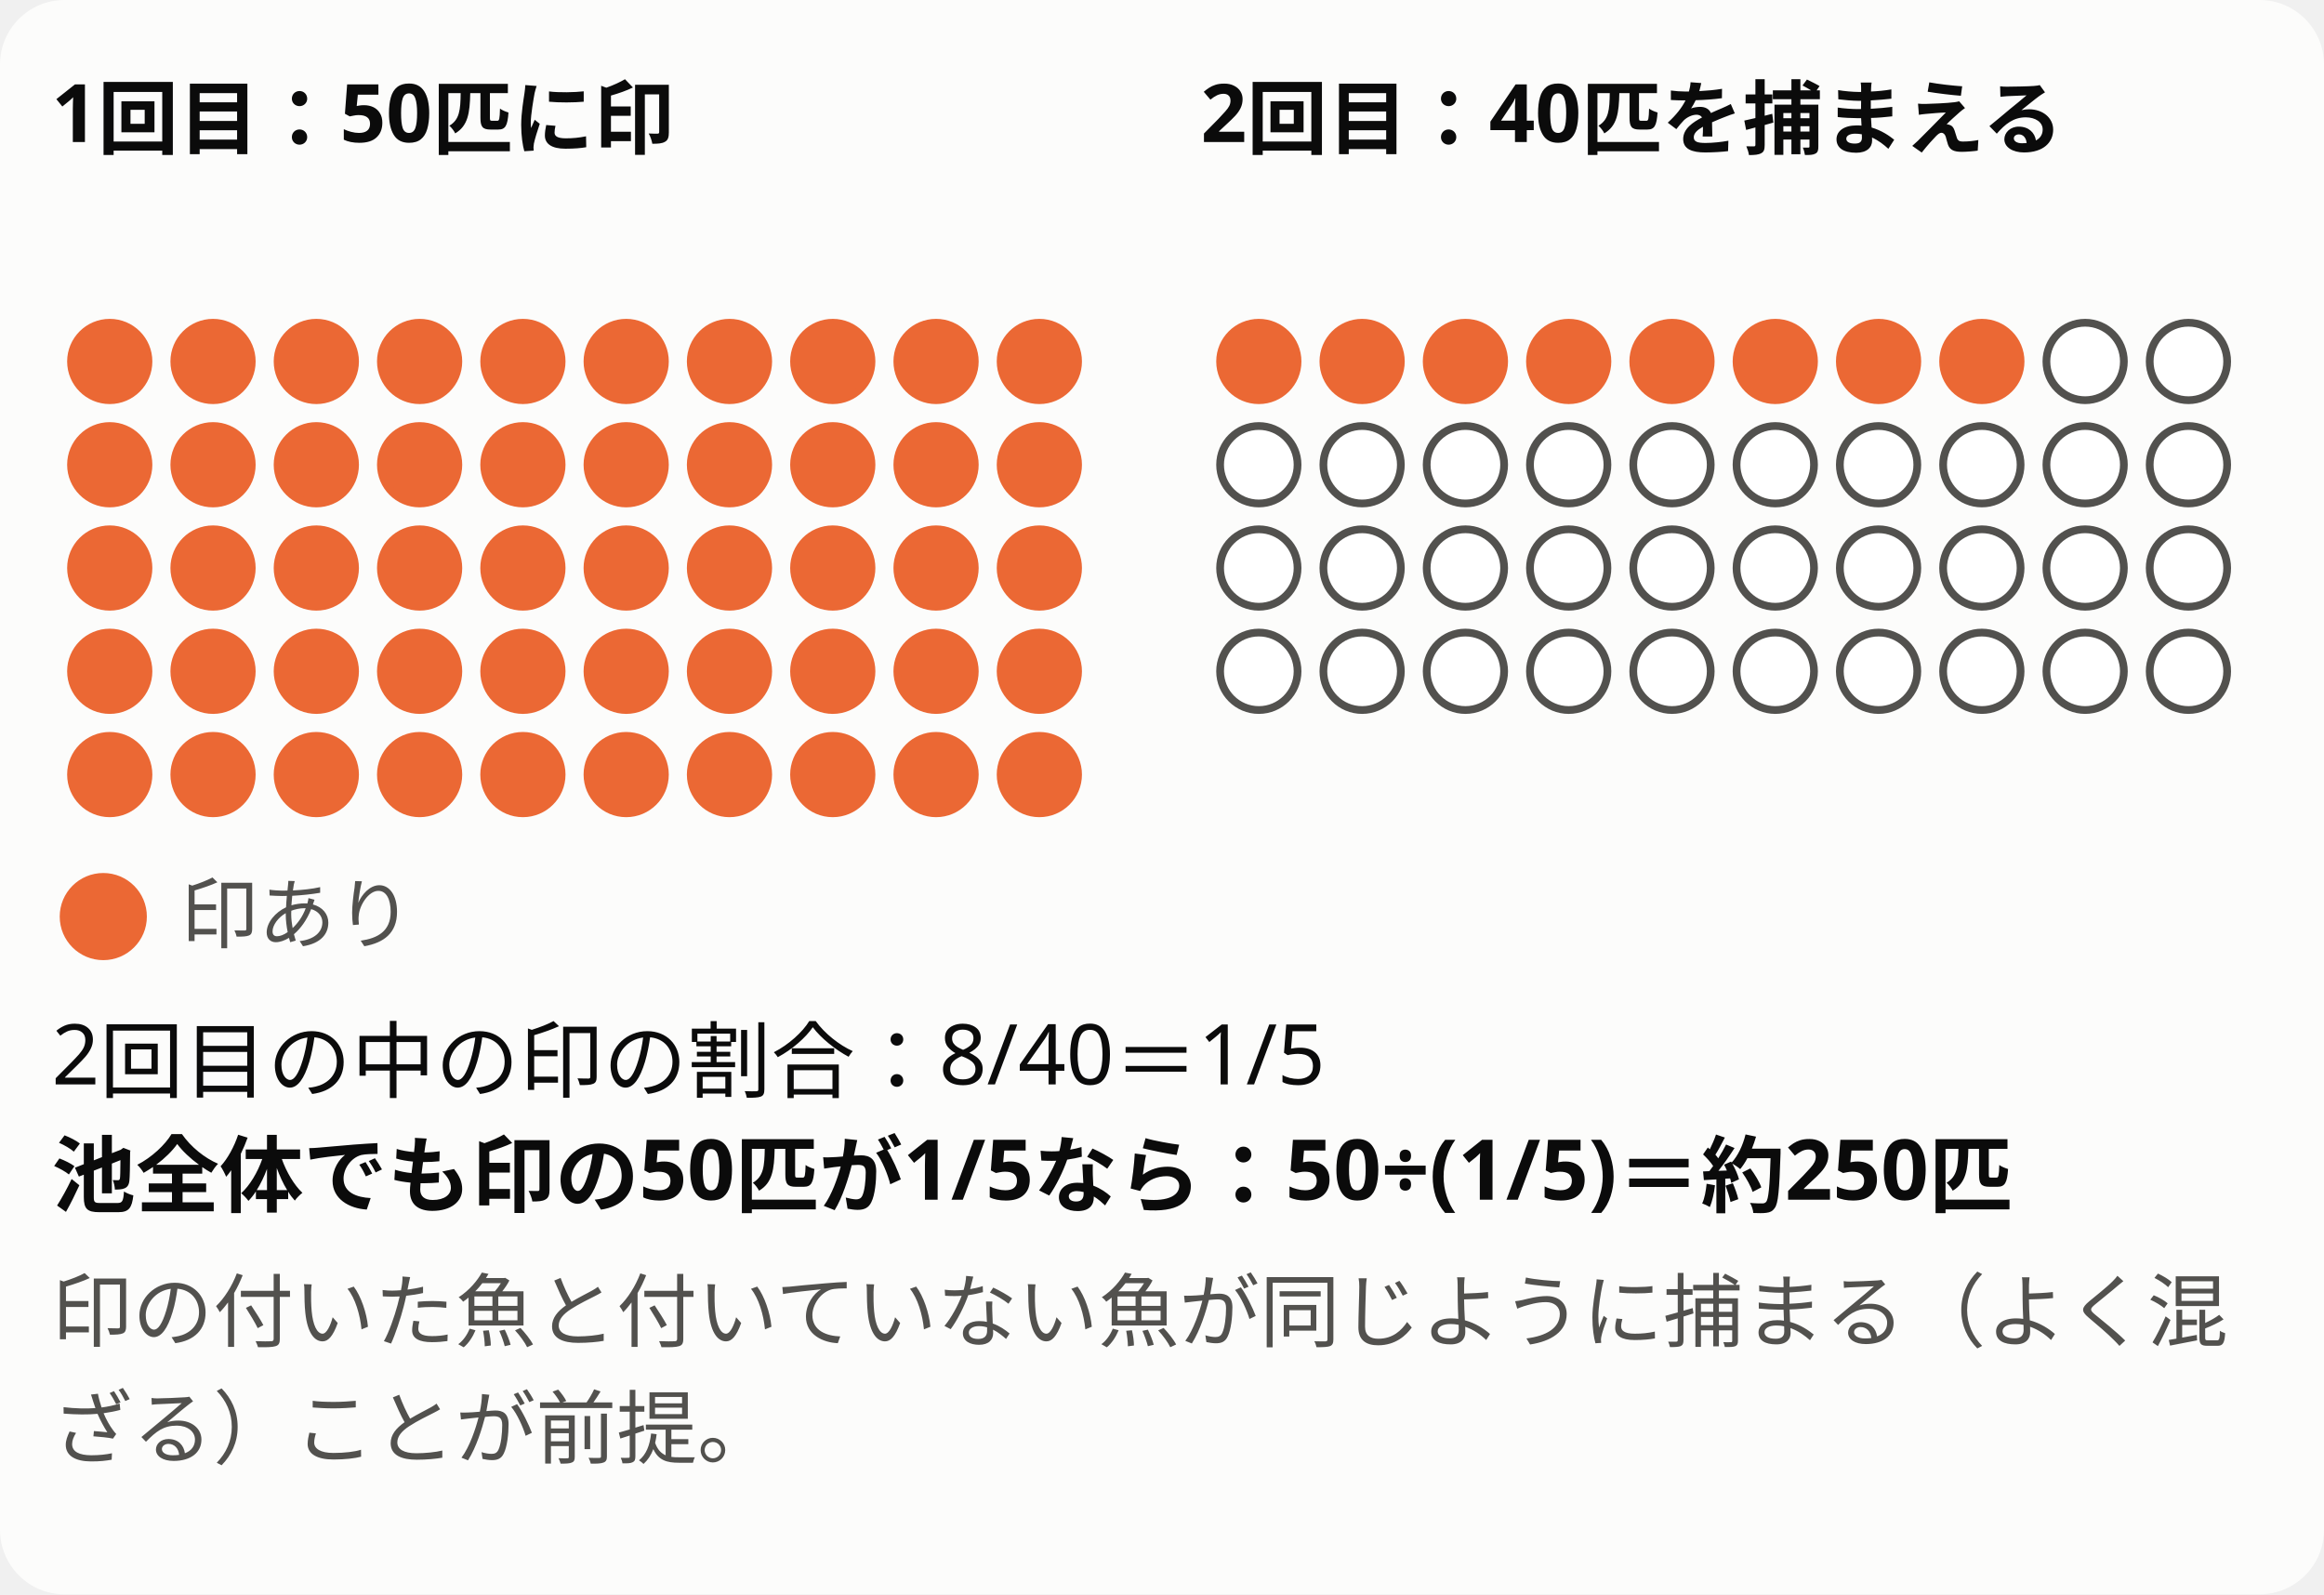
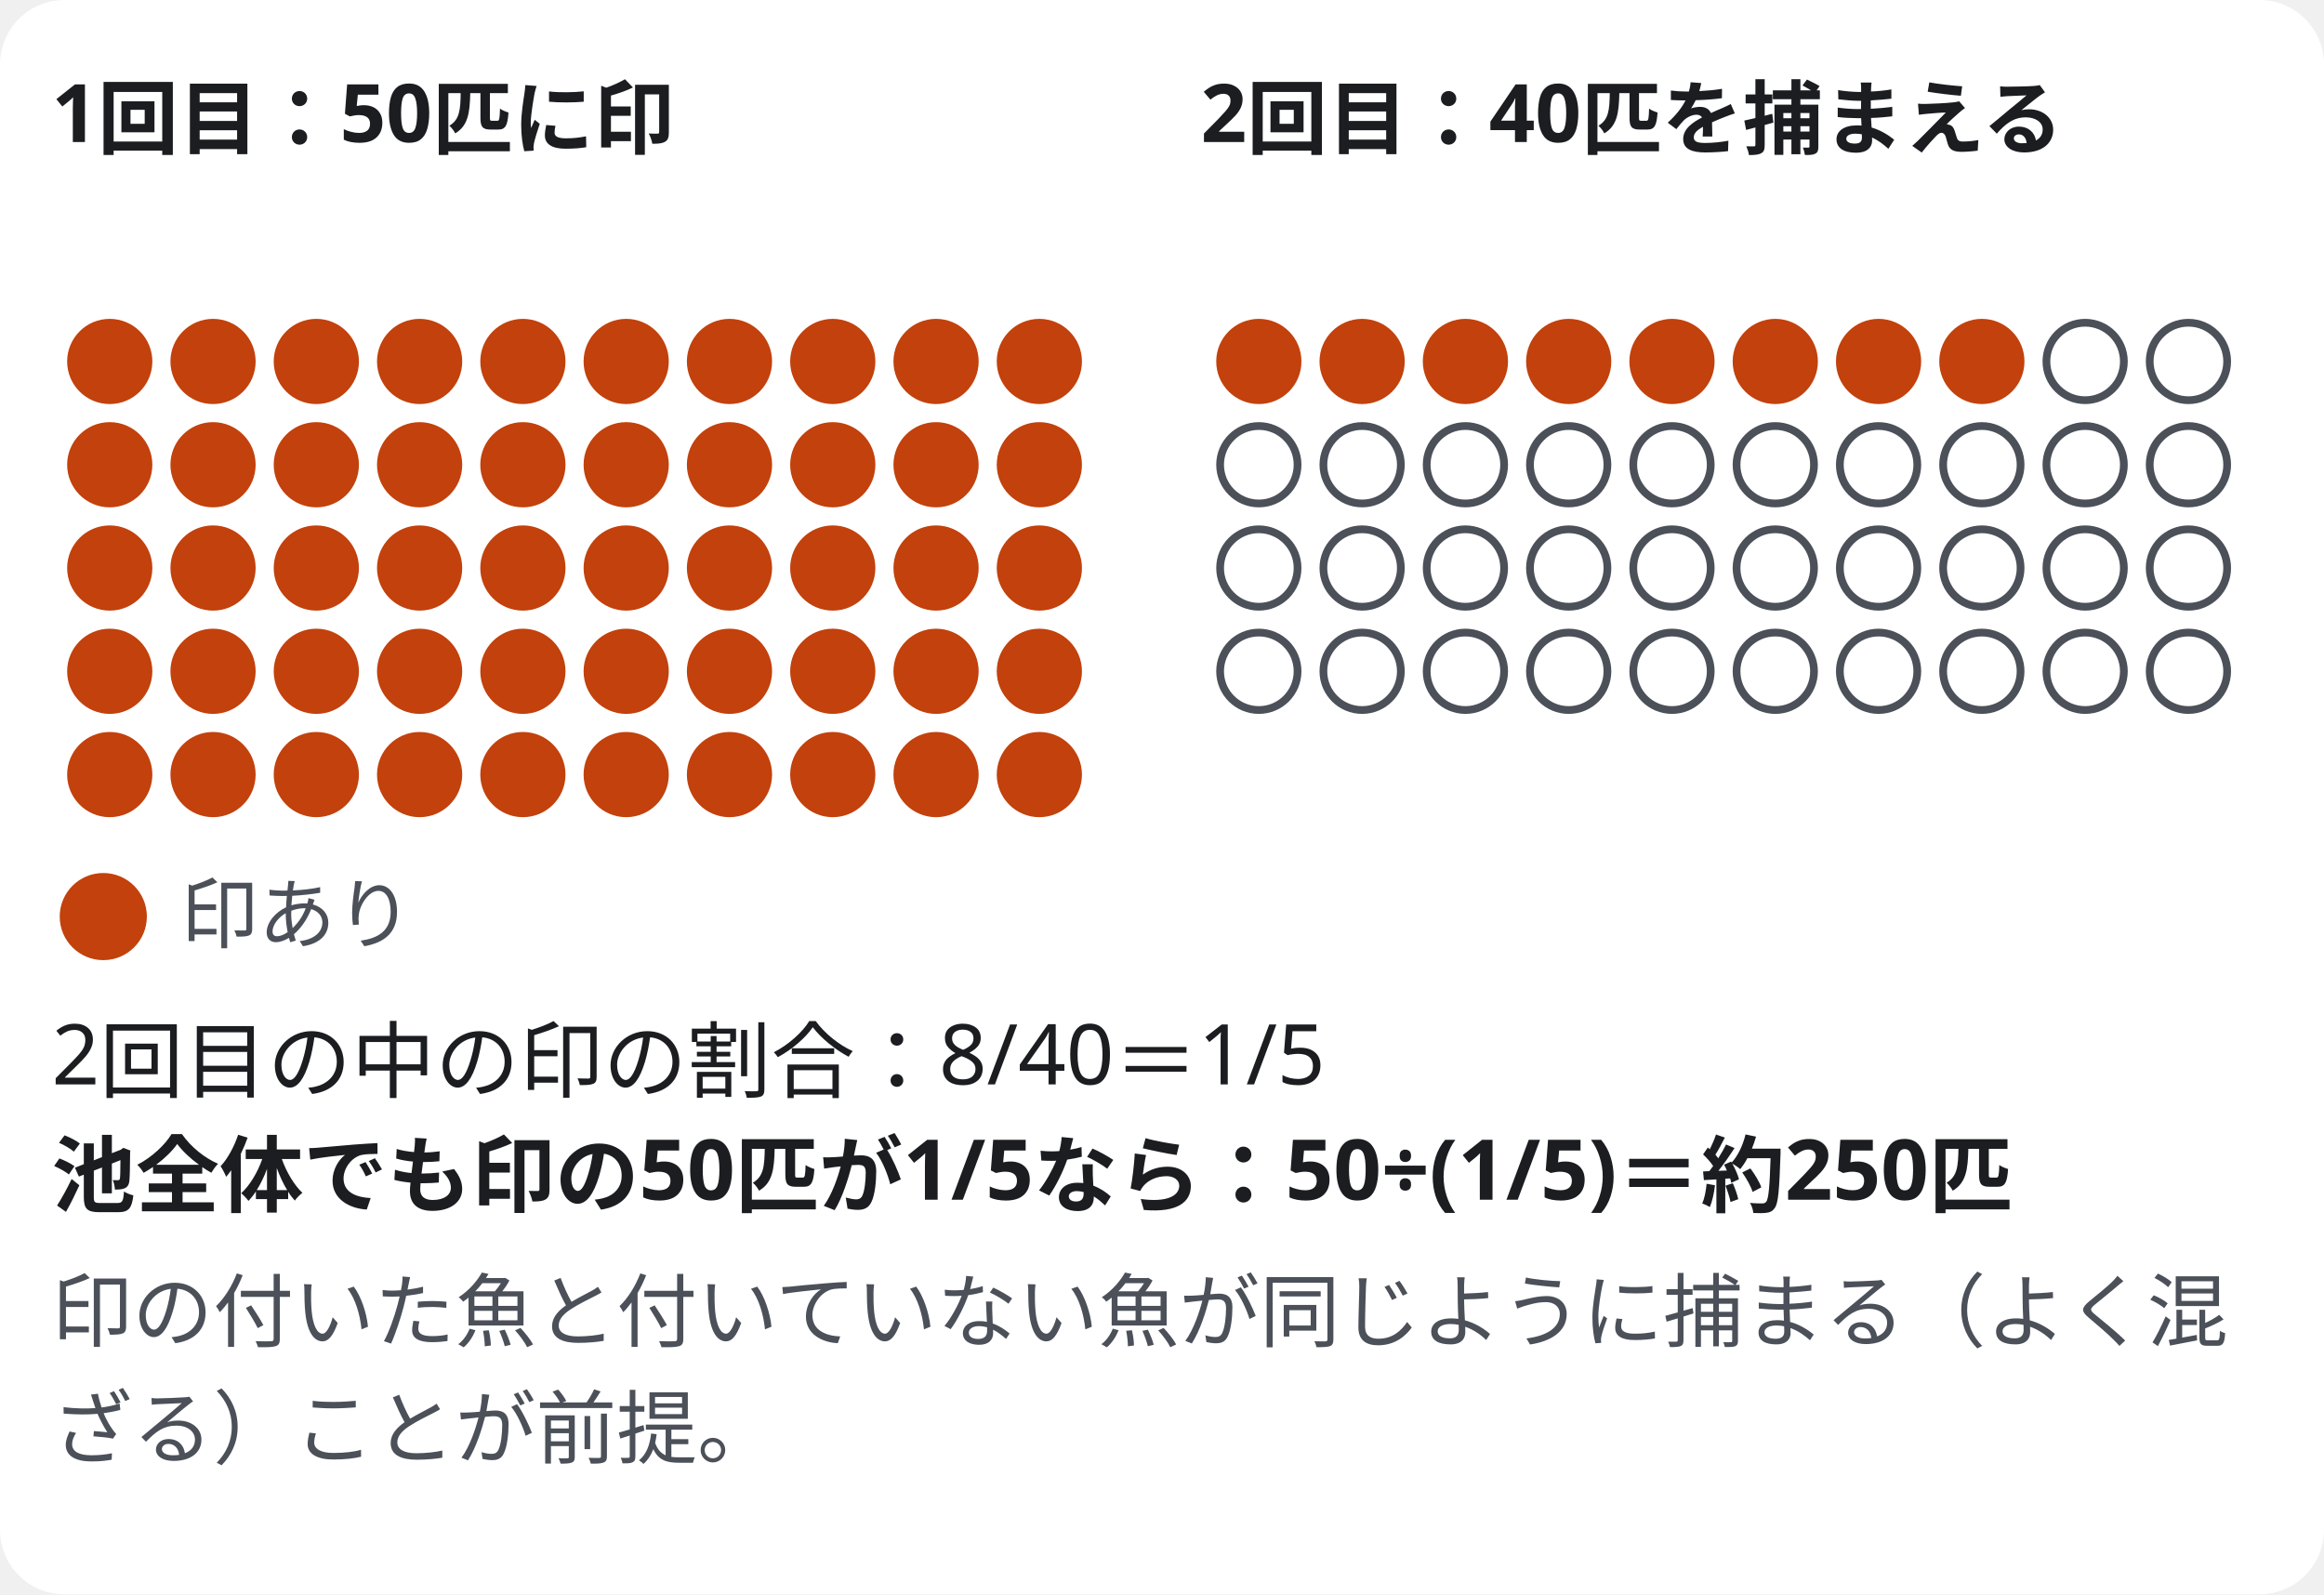
<svg xmlns="http://www.w3.org/2000/svg" viewBox="0 0 360 247" width="360" height="247" font-family="sans-serif">
-   <rect width="360" height="247" rx="10" fill="#fcfcfb" />
-   <text x="8" y="22" font-size="12.5" fill="#0b0b0b" text-anchor="start" font-weight="bold">1回目：50匹に印</text>
-   <circle cx="17" cy="56" r="6" fill="#eb6834" stroke="#eb6834" stroke-width="1.2" />
-   <circle cx="33" cy="56" r="6" fill="#eb6834" stroke="#eb6834" stroke-width="1.2" />
-   <circle cx="49" cy="56" r="6" fill="#eb6834" stroke="#eb6834" stroke-width="1.2" />
-   <circle cx="65" cy="56" r="6" fill="#eb6834" stroke="#eb6834" stroke-width="1.2" />
-   <circle cx="81" cy="56" r="6" fill="#eb6834" stroke="#eb6834" stroke-width="1.2" />
-   <circle cx="97" cy="56" r="6" fill="#eb6834" stroke="#eb6834" stroke-width="1.2" />
-   <circle cx="113" cy="56" r="6" fill="#eb6834" stroke="#eb6834" stroke-width="1.2" />
-   <circle cx="129" cy="56" r="6" fill="#eb6834" stroke="#eb6834" stroke-width="1.2" />
-   <circle cx="145" cy="56" r="6" fill="#eb6834" stroke="#eb6834" stroke-width="1.2" />
-   <circle cx="161" cy="56" r="6" fill="#eb6834" stroke="#eb6834" stroke-width="1.2" />
-   <circle cx="17" cy="72" r="6" fill="#eb6834" stroke="#eb6834" stroke-width="1.2" />
-   <circle cx="33" cy="72" r="6" fill="#eb6834" stroke="#eb6834" stroke-width="1.2" />
-   <circle cx="49" cy="72" r="6" fill="#eb6834" stroke="#eb6834" stroke-width="1.2" />
-   <circle cx="65" cy="72" r="6" fill="#eb6834" stroke="#eb6834" stroke-width="1.2" />
-   <circle cx="81" cy="72" r="6" fill="#eb6834" stroke="#eb6834" stroke-width="1.2" />
-   <circle cx="97" cy="72" r="6" fill="#eb6834" stroke="#eb6834" stroke-width="1.2" />
-   <circle cx="113" cy="72" r="6" fill="#eb6834" stroke="#eb6834" stroke-width="1.2" />
-   <circle cx="129" cy="72" r="6" fill="#eb6834" stroke="#eb6834" stroke-width="1.2" />
-   <circle cx="145" cy="72" r="6" fill="#eb6834" stroke="#eb6834" stroke-width="1.2" />
-   <circle cx="161" cy="72" r="6" fill="#eb6834" stroke="#eb6834" stroke-width="1.2" />
-   <circle cx="17" cy="88" r="6" fill="#eb6834" stroke="#eb6834" stroke-width="1.2" />
-   <circle cx="33" cy="88" r="6" fill="#eb6834" stroke="#eb6834" stroke-width="1.2" />
-   <circle cx="49" cy="88" r="6" fill="#eb6834" stroke="#eb6834" stroke-width="1.2" />
-   <circle cx="65" cy="88" r="6" fill="#eb6834" stroke="#eb6834" stroke-width="1.2" />
-   <circle cx="81" cy="88" r="6" fill="#eb6834" stroke="#eb6834" stroke-width="1.2" />
-   <circle cx="97" cy="88" r="6" fill="#eb6834" stroke="#eb6834" stroke-width="1.2" />
-   <circle cx="113" cy="88" r="6" fill="#eb6834" stroke="#eb6834" stroke-width="1.2" />
-   <circle cx="129" cy="88" r="6" fill="#eb6834" stroke="#eb6834" stroke-width="1.2" />
-   <circle cx="145" cy="88" r="6" fill="#eb6834" stroke="#eb6834" stroke-width="1.2" />
-   <circle cx="161" cy="88" r="6" fill="#eb6834" stroke="#eb6834" stroke-width="1.2" />
-   <circle cx="17" cy="104" r="6" fill="#eb6834" stroke="#eb6834" stroke-width="1.2" />
-   <circle cx="33" cy="104" r="6" fill="#eb6834" stroke="#eb6834" stroke-width="1.2" />
-   <circle cx="49" cy="104" r="6" fill="#eb6834" stroke="#eb6834" stroke-width="1.2" />
-   <circle cx="65" cy="104" r="6" fill="#eb6834" stroke="#eb6834" stroke-width="1.2" />
-   <circle cx="81" cy="104" r="6" fill="#eb6834" stroke="#eb6834" stroke-width="1.2" />
-   <circle cx="97" cy="104" r="6" fill="#eb6834" stroke="#eb6834" stroke-width="1.2" />
-   <circle cx="113" cy="104" r="6" fill="#eb6834" stroke="#eb6834" stroke-width="1.2" />
-   <circle cx="129" cy="104" r="6" fill="#eb6834" stroke="#eb6834" stroke-width="1.2" />
-   <circle cx="145" cy="104" r="6" fill="#eb6834" stroke="#eb6834" stroke-width="1.2" />
-   <circle cx="161" cy="104" r="6" fill="#eb6834" stroke="#eb6834" stroke-width="1.2" />
-   <circle cx="17" cy="120" r="6" fill="#eb6834" stroke="#eb6834" stroke-width="1.2" />
-   <circle cx="33" cy="120" r="6" fill="#eb6834" stroke="#eb6834" stroke-width="1.2" />
-   <circle cx="49" cy="120" r="6" fill="#eb6834" stroke="#eb6834" stroke-width="1.2" />
-   <circle cx="65" cy="120" r="6" fill="#eb6834" stroke="#eb6834" stroke-width="1.2" />
-   <circle cx="81" cy="120" r="6" fill="#eb6834" stroke="#eb6834" stroke-width="1.2" />
-   <circle cx="97" cy="120" r="6" fill="#eb6834" stroke="#eb6834" stroke-width="1.2" />
-   <circle cx="113" cy="120" r="6" fill="#eb6834" stroke="#eb6834" stroke-width="1.2" />
-   <circle cx="129" cy="120" r="6" fill="#eb6834" stroke="#eb6834" stroke-width="1.2" />
-   <circle cx="145" cy="120" r="6" fill="#eb6834" stroke="#eb6834" stroke-width="1.2" />
-   <circle cx="161" cy="120" r="6" fill="#eb6834" stroke="#eb6834" stroke-width="1.2" />
-   <text x="186" y="22" font-size="12.5" fill="#0b0b0b" text-anchor="start" font-weight="bold">2回目：40匹を捕まえる</text>
-   <circle cx="195" cy="56" r="6" fill="#eb6834" stroke="#eb6834" stroke-width="1.2" />
-   <circle cx="211" cy="56" r="6" fill="#eb6834" stroke="#eb6834" stroke-width="1.2" />
-   <circle cx="227" cy="56" r="6" fill="#eb6834" stroke="#eb6834" stroke-width="1.2" />
-   <circle cx="243" cy="56" r="6" fill="#eb6834" stroke="#eb6834" stroke-width="1.2" />
-   <circle cx="259" cy="56" r="6" fill="#eb6834" stroke="#eb6834" stroke-width="1.2" />
-   <circle cx="275" cy="56" r="6" fill="#eb6834" stroke="#eb6834" stroke-width="1.2" />
-   <circle cx="291" cy="56" r="6" fill="#eb6834" stroke="#eb6834" stroke-width="1.2" />
-   <circle cx="307" cy="56" r="6" fill="#eb6834" stroke="#eb6834" stroke-width="1.2" />
-   <circle cx="323" cy="56" r="6" fill="#ffffff" stroke="#52514e" stroke-width="1.2" />
-   <circle cx="339" cy="56" r="6" fill="#ffffff" stroke="#52514e" stroke-width="1.2" />
-   <circle cx="195" cy="72" r="6" fill="#ffffff" stroke="#52514e" stroke-width="1.2" />
-   <circle cx="211" cy="72" r="6" fill="#ffffff" stroke="#52514e" stroke-width="1.2" />
-   <circle cx="227" cy="72" r="6" fill="#ffffff" stroke="#52514e" stroke-width="1.2" />
-   <circle cx="243" cy="72" r="6" fill="#ffffff" stroke="#52514e" stroke-width="1.2" />
-   <circle cx="259" cy="72" r="6" fill="#ffffff" stroke="#52514e" stroke-width="1.2" />
-   <circle cx="275" cy="72" r="6" fill="#ffffff" stroke="#52514e" stroke-width="1.2" />
-   <circle cx="291" cy="72" r="6" fill="#ffffff" stroke="#52514e" stroke-width="1.2" />
-   <circle cx="307" cy="72" r="6" fill="#ffffff" stroke="#52514e" stroke-width="1.2" />
-   <circle cx="323" cy="72" r="6" fill="#ffffff" stroke="#52514e" stroke-width="1.2" />
-   <circle cx="339" cy="72" r="6" fill="#ffffff" stroke="#52514e" stroke-width="1.2" />
-   <circle cx="195" cy="88" r="6" fill="#ffffff" stroke="#52514e" stroke-width="1.2" />
-   <circle cx="211" cy="88" r="6" fill="#ffffff" stroke="#52514e" stroke-width="1.2" />
-   <circle cx="227" cy="88" r="6" fill="#ffffff" stroke="#52514e" stroke-width="1.2" />
-   <circle cx="243" cy="88" r="6" fill="#ffffff" stroke="#52514e" stroke-width="1.2" />
-   <circle cx="259" cy="88" r="6" fill="#ffffff" stroke="#52514e" stroke-width="1.2" />
-   <circle cx="275" cy="88" r="6" fill="#ffffff" stroke="#52514e" stroke-width="1.2" />
-   <circle cx="291" cy="88" r="6" fill="#ffffff" stroke="#52514e" stroke-width="1.2" />
-   <circle cx="307" cy="88" r="6" fill="#ffffff" stroke="#52514e" stroke-width="1.2" />
-   <circle cx="323" cy="88" r="6" fill="#ffffff" stroke="#52514e" stroke-width="1.2" />
-   <circle cx="339" cy="88" r="6" fill="#ffffff" stroke="#52514e" stroke-width="1.2" />
-   <circle cx="195" cy="104" r="6" fill="#ffffff" stroke="#52514e" stroke-width="1.2" />
-   <circle cx="211" cy="104" r="6" fill="#ffffff" stroke="#52514e" stroke-width="1.2" />
-   <circle cx="227" cy="104" r="6" fill="#ffffff" stroke="#52514e" stroke-width="1.2" />
-   <circle cx="243" cy="104" r="6" fill="#ffffff" stroke="#52514e" stroke-width="1.2" />
-   <circle cx="259" cy="104" r="6" fill="#ffffff" stroke="#52514e" stroke-width="1.2" />
-   <circle cx="275" cy="104" r="6" fill="#ffffff" stroke="#52514e" stroke-width="1.2" />
-   <circle cx="291" cy="104" r="6" fill="#ffffff" stroke="#52514e" stroke-width="1.2" />
-   <circle cx="307" cy="104" r="6" fill="#ffffff" stroke="#52514e" stroke-width="1.2" />
-   <circle cx="323" cy="104" r="6" fill="#ffffff" stroke="#52514e" stroke-width="1.2" />
-   <circle cx="339" cy="104" r="6" fill="#ffffff" stroke="#52514e" stroke-width="1.2" />
-   <circle cx="16" cy="142" r="6" fill="#eb6834" stroke="#eb6834" stroke-width="1.5" />
-   <text x="28" y="146" font-size="12" fill="#52514e" text-anchor="start">印あり</text>
-   <text x="8" y="168" font-size="13" fill="#0b0b0b" text-anchor="start">2回目の中の印の割合：8/40＝1/5</text>
-   <text x="8" y="186.8" font-size="13" fill="#0b0b0b" text-anchor="start" font-weight="bold">池全体でも印の50匹が1/5なら：50÷(1/5)＝約250匹</text>
-   <text x="8" y="207.7" font-size="12.5" fill="#52514e" text-anchor="start">印の付いた魚と付いていない魚が同じように捕まる（よく混</text>
-   <text x="8" y="225.8" font-size="12.5" fill="#52514e" text-anchor="start">ざる）ことが前提。</text>
+   <rect width="360" height="247" rx="10" fill="#ffffff" />
+   <text x="8" y="22" font-size="12.5" fill="#1b1d21" text-anchor="start" font-weight="bold">1回目：50匹に印</text>
+   <circle cx="17" cy="56" r="6" fill="#c2410c" stroke="#c2410c" stroke-width="1.2" />
+   <circle cx="33" cy="56" r="6" fill="#c2410c" stroke="#c2410c" stroke-width="1.2" />
+   <circle cx="49" cy="56" r="6" fill="#c2410c" stroke="#c2410c" stroke-width="1.2" />
+   <circle cx="65" cy="56" r="6" fill="#c2410c" stroke="#c2410c" stroke-width="1.2" />
+   <circle cx="81" cy="56" r="6" fill="#c2410c" stroke="#c2410c" stroke-width="1.2" />
+   <circle cx="97" cy="56" r="6" fill="#c2410c" stroke="#c2410c" stroke-width="1.2" />
+   <circle cx="113" cy="56" r="6" fill="#c2410c" stroke="#c2410c" stroke-width="1.2" />
+   <circle cx="129" cy="56" r="6" fill="#c2410c" stroke="#c2410c" stroke-width="1.2" />
+   <circle cx="145" cy="56" r="6" fill="#c2410c" stroke="#c2410c" stroke-width="1.2" />
+   <circle cx="161" cy="56" r="6" fill="#c2410c" stroke="#c2410c" stroke-width="1.2" />
+   <circle cx="17" cy="72" r="6" fill="#c2410c" stroke="#c2410c" stroke-width="1.2" />
+   <circle cx="33" cy="72" r="6" fill="#c2410c" stroke="#c2410c" stroke-width="1.2" />
+   <circle cx="49" cy="72" r="6" fill="#c2410c" stroke="#c2410c" stroke-width="1.2" />
+   <circle cx="65" cy="72" r="6" fill="#c2410c" stroke="#c2410c" stroke-width="1.2" />
+   <circle cx="81" cy="72" r="6" fill="#c2410c" stroke="#c2410c" stroke-width="1.2" />
+   <circle cx="97" cy="72" r="6" fill="#c2410c" stroke="#c2410c" stroke-width="1.2" />
+   <circle cx="113" cy="72" r="6" fill="#c2410c" stroke="#c2410c" stroke-width="1.2" />
+   <circle cx="129" cy="72" r="6" fill="#c2410c" stroke="#c2410c" stroke-width="1.2" />
+   <circle cx="145" cy="72" r="6" fill="#c2410c" stroke="#c2410c" stroke-width="1.2" />
+   <circle cx="161" cy="72" r="6" fill="#c2410c" stroke="#c2410c" stroke-width="1.2" />
+   <circle cx="17" cy="88" r="6" fill="#c2410c" stroke="#c2410c" stroke-width="1.2" />
+   <circle cx="33" cy="88" r="6" fill="#c2410c" stroke="#c2410c" stroke-width="1.2" />
+   <circle cx="49" cy="88" r="6" fill="#c2410c" stroke="#c2410c" stroke-width="1.2" />
+   <circle cx="65" cy="88" r="6" fill="#c2410c" stroke="#c2410c" stroke-width="1.2" />
+   <circle cx="81" cy="88" r="6" fill="#c2410c" stroke="#c2410c" stroke-width="1.2" />
+   <circle cx="97" cy="88" r="6" fill="#c2410c" stroke="#c2410c" stroke-width="1.2" />
+   <circle cx="113" cy="88" r="6" fill="#c2410c" stroke="#c2410c" stroke-width="1.2" />
+   <circle cx="129" cy="88" r="6" fill="#c2410c" stroke="#c2410c" stroke-width="1.2" />
+   <circle cx="145" cy="88" r="6" fill="#c2410c" stroke="#c2410c" stroke-width="1.2" />
+   <circle cx="161" cy="88" r="6" fill="#c2410c" stroke="#c2410c" stroke-width="1.2" />
+   <circle cx="17" cy="104" r="6" fill="#c2410c" stroke="#c2410c" stroke-width="1.2" />
+   <circle cx="33" cy="104" r="6" fill="#c2410c" stroke="#c2410c" stroke-width="1.2" />
+   <circle cx="49" cy="104" r="6" fill="#c2410c" stroke="#c2410c" stroke-width="1.2" />
+   <circle cx="65" cy="104" r="6" fill="#c2410c" stroke="#c2410c" stroke-width="1.2" />
+   <circle cx="81" cy="104" r="6" fill="#c2410c" stroke="#c2410c" stroke-width="1.2" />
+   <circle cx="97" cy="104" r="6" fill="#c2410c" stroke="#c2410c" stroke-width="1.2" />
+   <circle cx="113" cy="104" r="6" fill="#c2410c" stroke="#c2410c" stroke-width="1.2" />
+   <circle cx="129" cy="104" r="6" fill="#c2410c" stroke="#c2410c" stroke-width="1.2" />
+   <circle cx="145" cy="104" r="6" fill="#c2410c" stroke="#c2410c" stroke-width="1.2" />
+   <circle cx="161" cy="104" r="6" fill="#c2410c" stroke="#c2410c" stroke-width="1.2" />
+   <circle cx="17" cy="120" r="6" fill="#c2410c" stroke="#c2410c" stroke-width="1.2" />
+   <circle cx="33" cy="120" r="6" fill="#c2410c" stroke="#c2410c" stroke-width="1.2" />
+   <circle cx="49" cy="120" r="6" fill="#c2410c" stroke="#c2410c" stroke-width="1.2" />
+   <circle cx="65" cy="120" r="6" fill="#c2410c" stroke="#c2410c" stroke-width="1.2" />
+   <circle cx="81" cy="120" r="6" fill="#c2410c" stroke="#c2410c" stroke-width="1.2" />
+   <circle cx="97" cy="120" r="6" fill="#c2410c" stroke="#c2410c" stroke-width="1.2" />
+   <circle cx="113" cy="120" r="6" fill="#c2410c" stroke="#c2410c" stroke-width="1.2" />
+   <circle cx="129" cy="120" r="6" fill="#c2410c" stroke="#c2410c" stroke-width="1.2" />
+   <circle cx="145" cy="120" r="6" fill="#c2410c" stroke="#c2410c" stroke-width="1.2" />
+   <circle cx="161" cy="120" r="6" fill="#c2410c" stroke="#c2410c" stroke-width="1.2" />
+   <text x="186" y="22" font-size="12.5" fill="#1b1d21" text-anchor="start" font-weight="bold">2回目：40匹を捕まえる</text>
+   <circle cx="195" cy="56" r="6" fill="#c2410c" stroke="#c2410c" stroke-width="1.2" />
+   <circle cx="211" cy="56" r="6" fill="#c2410c" stroke="#c2410c" stroke-width="1.2" />
+   <circle cx="227" cy="56" r="6" fill="#c2410c" stroke="#c2410c" stroke-width="1.2" />
+   <circle cx="243" cy="56" r="6" fill="#c2410c" stroke="#c2410c" stroke-width="1.2" />
+   <circle cx="259" cy="56" r="6" fill="#c2410c" stroke="#c2410c" stroke-width="1.2" />
+   <circle cx="275" cy="56" r="6" fill="#c2410c" stroke="#c2410c" stroke-width="1.2" />
+   <circle cx="291" cy="56" r="6" fill="#c2410c" stroke="#c2410c" stroke-width="1.2" />
+   <circle cx="307" cy="56" r="6" fill="#c2410c" stroke="#c2410c" stroke-width="1.2" />
+   <circle cx="323" cy="56" r="6" fill="#ffffff" stroke="#4b5059" stroke-width="1.2" />
+   <circle cx="339" cy="56" r="6" fill="#ffffff" stroke="#4b5059" stroke-width="1.2" />
+   <circle cx="195" cy="72" r="6" fill="#ffffff" stroke="#4b5059" stroke-width="1.2" />
+   <circle cx="211" cy="72" r="6" fill="#ffffff" stroke="#4b5059" stroke-width="1.2" />
+   <circle cx="227" cy="72" r="6" fill="#ffffff" stroke="#4b5059" stroke-width="1.2" />
+   <circle cx="243" cy="72" r="6" fill="#ffffff" stroke="#4b5059" stroke-width="1.2" />
+   <circle cx="259" cy="72" r="6" fill="#ffffff" stroke="#4b5059" stroke-width="1.2" />
+   <circle cx="275" cy="72" r="6" fill="#ffffff" stroke="#4b5059" stroke-width="1.2" />
+   <circle cx="291" cy="72" r="6" fill="#ffffff" stroke="#4b5059" stroke-width="1.2" />
+   <circle cx="307" cy="72" r="6" fill="#ffffff" stroke="#4b5059" stroke-width="1.2" />
+   <circle cx="323" cy="72" r="6" fill="#ffffff" stroke="#4b5059" stroke-width="1.2" />
+   <circle cx="339" cy="72" r="6" fill="#ffffff" stroke="#4b5059" stroke-width="1.2" />
+   <circle cx="195" cy="88" r="6" fill="#ffffff" stroke="#4b5059" stroke-width="1.2" />
+   <circle cx="211" cy="88" r="6" fill="#ffffff" stroke="#4b5059" stroke-width="1.2" />
+   <circle cx="227" cy="88" r="6" fill="#ffffff" stroke="#4b5059" stroke-width="1.2" />
+   <circle cx="243" cy="88" r="6" fill="#ffffff" stroke="#4b5059" stroke-width="1.2" />
+   <circle cx="259" cy="88" r="6" fill="#ffffff" stroke="#4b5059" stroke-width="1.2" />
+   <circle cx="275" cy="88" r="6" fill="#ffffff" stroke="#4b5059" stroke-width="1.2" />
+   <circle cx="291" cy="88" r="6" fill="#ffffff" stroke="#4b5059" stroke-width="1.2" />
+   <circle cx="307" cy="88" r="6" fill="#ffffff" stroke="#4b5059" stroke-width="1.2" />
+   <circle cx="323" cy="88" r="6" fill="#ffffff" stroke="#4b5059" stroke-width="1.2" />
+   <circle cx="339" cy="88" r="6" fill="#ffffff" stroke="#4b5059" stroke-width="1.2" />
+   <circle cx="195" cy="104" r="6" fill="#ffffff" stroke="#4b5059" stroke-width="1.2" />
+   <circle cx="211" cy="104" r="6" fill="#ffffff" stroke="#4b5059" stroke-width="1.2" />
+   <circle cx="227" cy="104" r="6" fill="#ffffff" stroke="#4b5059" stroke-width="1.2" />
+   <circle cx="243" cy="104" r="6" fill="#ffffff" stroke="#4b5059" stroke-width="1.2" />
+   <circle cx="259" cy="104" r="6" fill="#ffffff" stroke="#4b5059" stroke-width="1.2" />
+   <circle cx="275" cy="104" r="6" fill="#ffffff" stroke="#4b5059" stroke-width="1.2" />
+   <circle cx="291" cy="104" r="6" fill="#ffffff" stroke="#4b5059" stroke-width="1.2" />
+   <circle cx="307" cy="104" r="6" fill="#ffffff" stroke="#4b5059" stroke-width="1.2" />
+   <circle cx="323" cy="104" r="6" fill="#ffffff" stroke="#4b5059" stroke-width="1.2" />
+   <circle cx="339" cy="104" r="6" fill="#ffffff" stroke="#4b5059" stroke-width="1.2" />
+   <circle cx="16" cy="142" r="6" fill="#c2410c" stroke="#c2410c" stroke-width="1.5" />
+   <text x="28" y="146" font-size="12" fill="#4b5059" text-anchor="start">印あり</text>
+   <text x="8" y="168" font-size="13" fill="#1b1d21" text-anchor="start">2回目の中の印の割合：8/40＝1/5</text>
+   <text x="8" y="186.8" font-size="13" fill="#1b1d21" text-anchor="start" font-weight="bold">池全体でも印の50匹が1/5なら：50÷(1/5)＝約250匹</text>
+   <text x="8" y="207.7" font-size="12.5" fill="#4b5059" text-anchor="start">印の付いた魚と付いていない魚が同じように捕まる（よく混</text>
+   <text x="8" y="225.8" font-size="12.5" fill="#4b5059" text-anchor="start">ざる）ことが前提。</text>
</svg>
